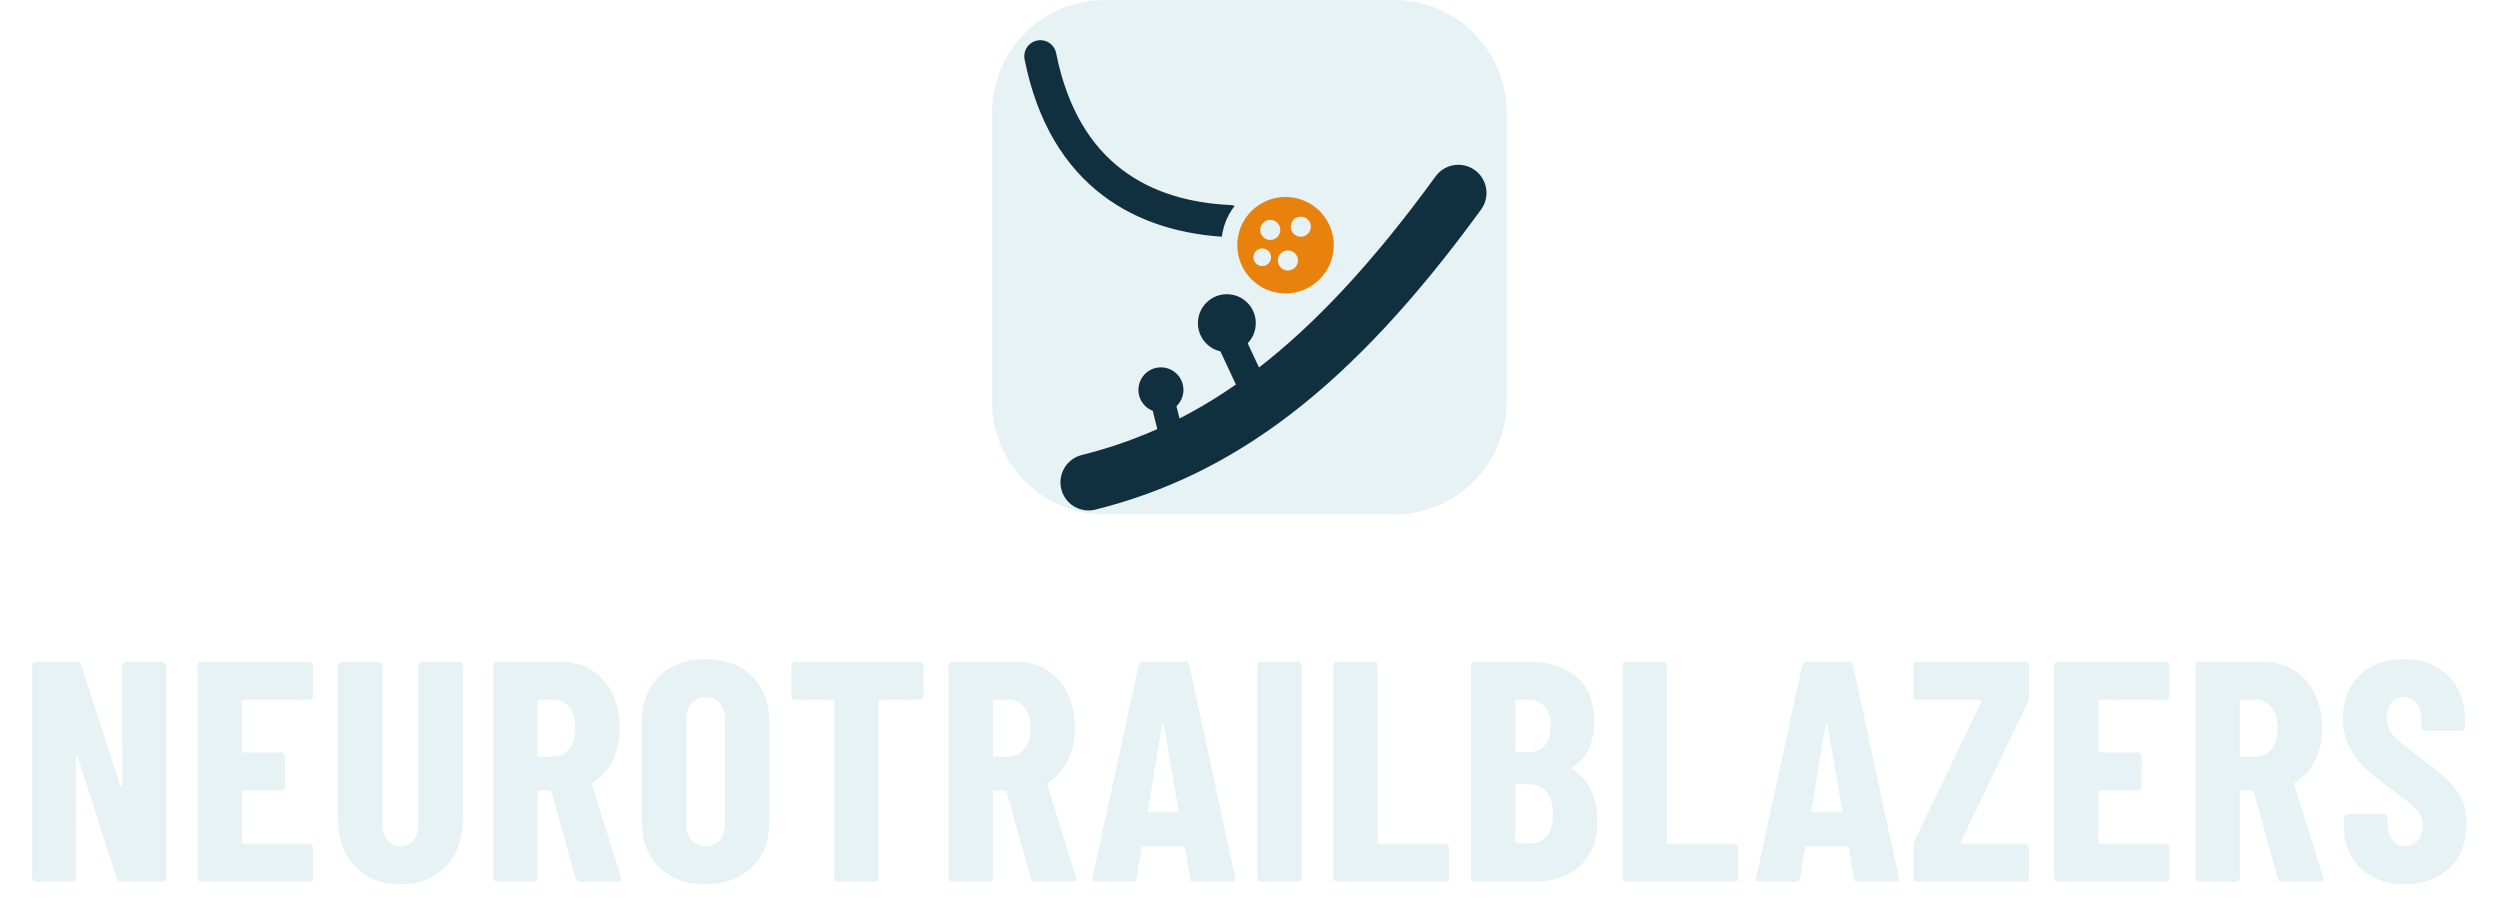
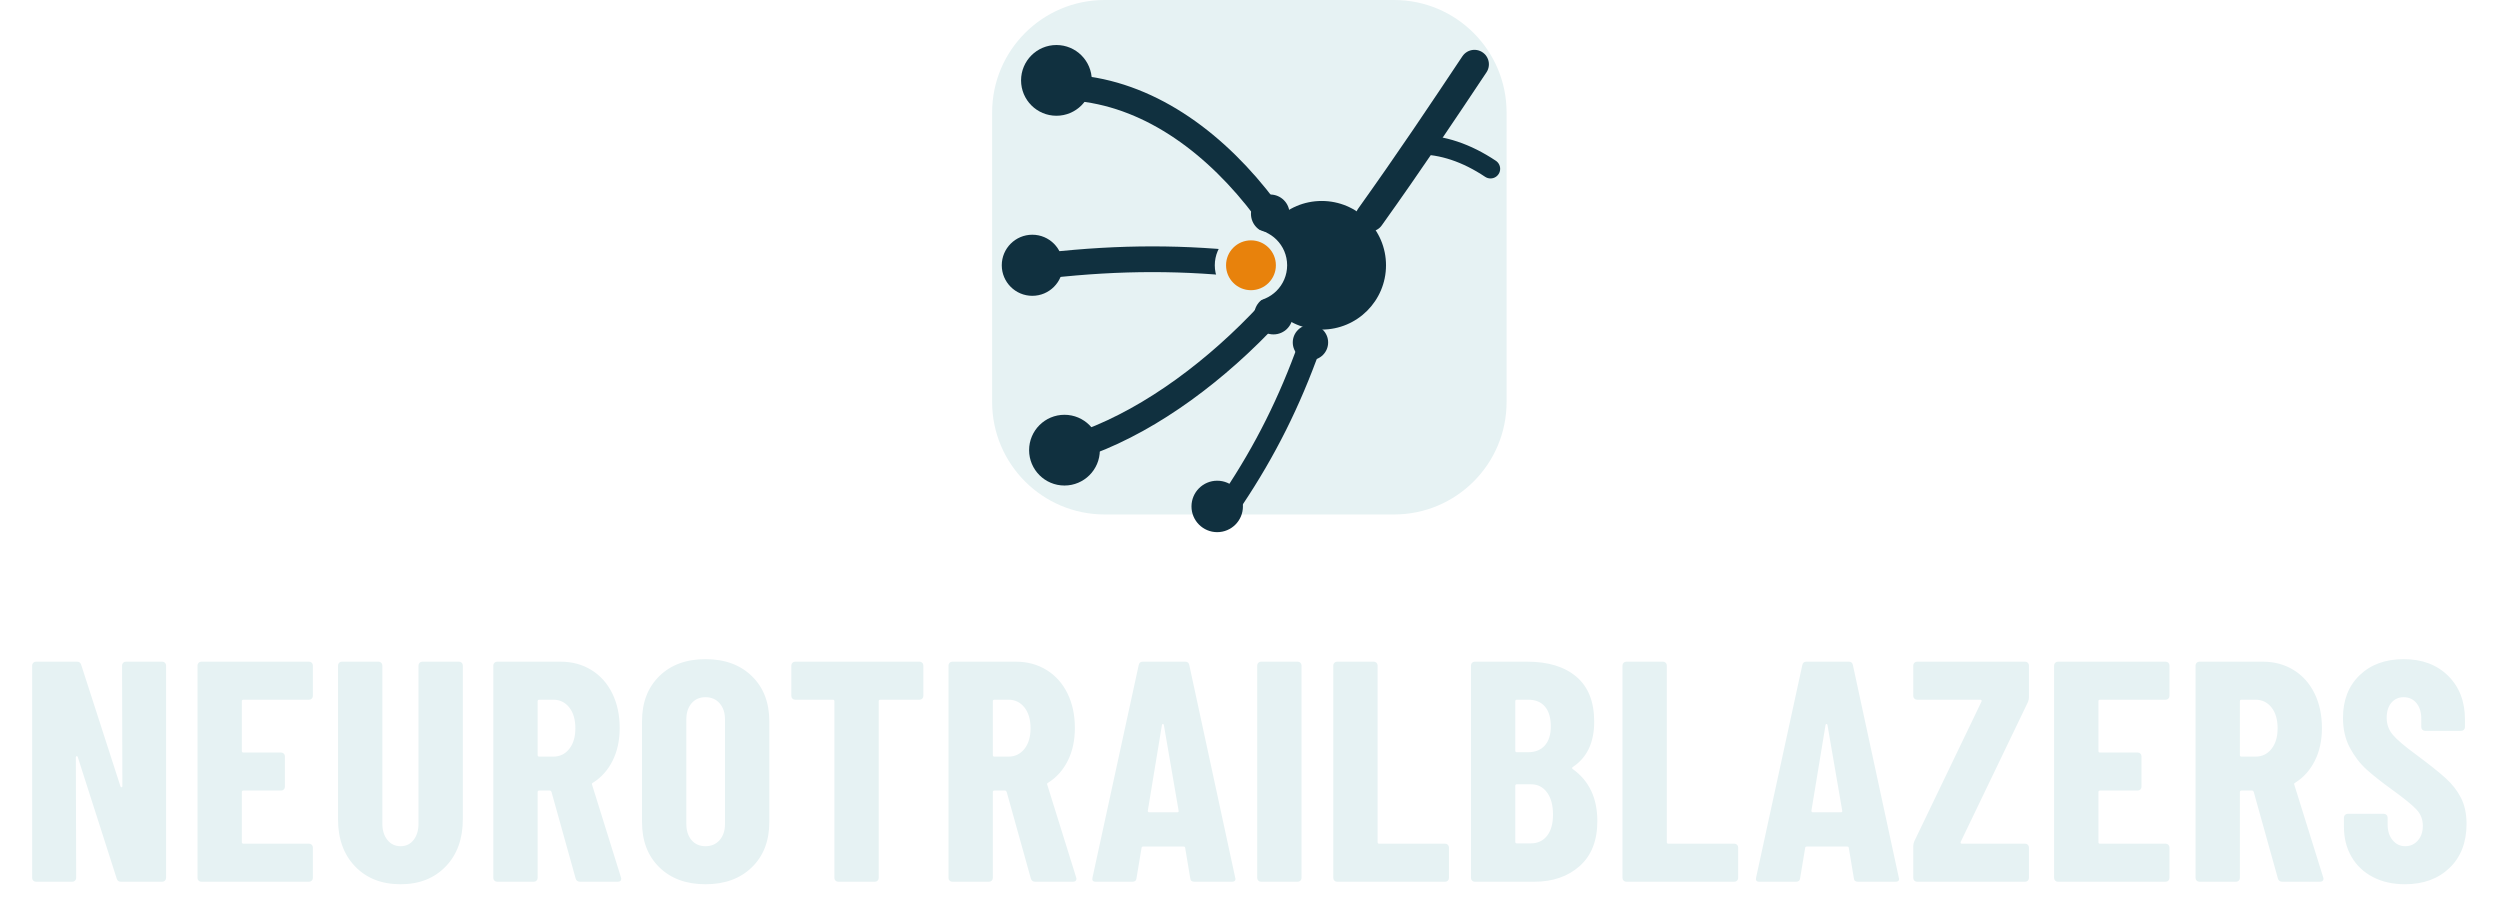
<svg xmlns="http://www.w3.org/2000/svg" viewBox="0 0 311 114" width="311" height="114" role="img" aria-label="NeuroTrailblazers">
  <g transform="translate(123.42 0)">
    <rect width="64" height="64" rx="14" fill="#e6f2f3" />
    <g fill="none" stroke="#10303f" stroke-linecap="round" stroke-linejoin="round">
-       <path d="M12 60 C 28 56, 42 46, 58 24" stroke-width="7" />
-       <path d="M33.5 50.5 L 30 43" stroke-width="3.5" />
-       <path d="M23 57 L 21.5 51" stroke-width="3" />
-       <path d="M47 39 L 51 33" stroke-width="3" />
-       <path d="M6 7 C 9 22, 19 27, 29.5 27.5" stroke-width="4" />
+       <path d="M11 11 C 20 12, 28 18, 34 26" stroke-width="3.2" />
+       <path d="M7 33 C 16 32, 24 32, 32.5 33" stroke-width="3.2" />
+       <path d="M12 55 C 20 52, 28 46, 34.5 39" stroke-width="3.2" />
+       <path d="M30 62 C 34 56, 37 50, 39.5 43" stroke-width="2.8" />
+       <path d="M47 27 C 52 20, 56 14, 60 8" stroke-width="3.6" />
+       <path d="M53 18 C 56 18, 59 19, 62 21" stroke-width="2.4" />
    </g>
-     <circle cx="29.2" cy="40.2" r="3.6" fill="#10303f" />
-     <circle cx="21" cy="48.5" r="2.8" fill="#10303f" />
-     <circle cx="52" cy="31" r="2.8" fill="#10303f" />
-     <circle cx="36.5" cy="30.5" r="7" fill="#e8820c" stroke="#e6f2f3" stroke-width="2" />
-     <circle cx="34.6" cy="28.6" r="1.25" fill="#e6f2f3" />
-     <circle cx="38.4" cy="28.2" r="1.25" fill="#e6f2f3" />
-     <circle cx="36.8" cy="32.4" r="1.25" fill="#e6f2f3" />
-     <circle cx="33.6" cy="32" r="1.1" fill="#e6f2f3" />
+     <circle cx="8" cy="10" r="4.4" fill="#10303f" />
+     <circle cx="5" cy="33" r="3.8" fill="#10303f" />
+     <circle cx="9" cy="56" r="4.4" fill="#10303f" />
+     <circle cx="28" cy="63" r="3.2" fill="#10303f" />
+     <circle cx="41" cy="33" r="8" fill="#10303f" />
+     <circle cx="34.6" cy="26.6" r="2.4" fill="#10303f" />
+     <circle cx="35" cy="39.2" r="2.4" fill="#10303f" />
+     <circle cx="39.6" cy="42.6" r="2.2" fill="#10303f" />
+     <circle cx="32.2" cy="33" r="3.8" fill="#e8820c" stroke="#e6f2f3" stroke-width="1.4" />
  </g>
  <g transform="translate(4.00 82.00) scale(0.39106) translate(-4.40 70.80)">
    <path fill="#e6f2f3" d="M34.2 -70.0H45.8Q46.3 -70.0 46.65 -69.65Q47.0 -69.3 47.0 -68.8V-1.2Q47.0 -0.7 46.65 -0.35Q46.3 0.0 45.8 0.0H32.6Q31.6 0.0 31.3 -1.0L18.9 -39.7Q18.8 -40.0 18.55 -39.95Q18.3 -39.9 18.3 -39.6L18.4 -1.2Q18.4 -0.7 18.05 -0.35Q17.7 0.0 17.2 0.0H5.6Q5.1 0.0 4.75 -0.35Q4.4 -0.7 4.4 -1.2V-68.8Q4.4 -69.3 4.75 -69.65Q5.1 -70.0 5.6 -70.0H18.7Q19.7 -70.0 20.0 -69.0L32.5 -30.3Q32.6 -30.0 32.85 -30.05Q33.1 -30.1 33.1 -30.4L33.0 -68.8Q33.0 -69.3 33.35 -69.65Q33.7 -70.0 34.2 -70.0ZM92.5 -57.9H71.6Q71.1 -57.9 71.1 -57.4V-41.6Q71.1 -41.1 71.6 -41.1H83.6Q84.1 -41.1 84.45 -40.75Q84.8 -40.4 84.8 -39.9V-30.2Q84.8 -29.7 84.45 -29.35Q84.1 -29.0 83.6 -29.0H71.6Q71.1 -29.0 71.1 -28.5V-12.6Q71.1 -12.1 71.6 -12.1H92.5Q93 -12.1 93.35 -11.75Q93.7 -11.4 93.7 -10.9V-1.2Q93.7 -0.7 93.35 -0.35Q93 0.0 92.5 0.0H58.2Q57.7 0.0 57.35 -0.35Q57 -0.7 57 -1.2V-68.8Q57 -69.3 57.35 -69.65Q57.7 -70.0 58.2 -70.0H92.5Q93 -70.0 93.35 -69.65Q93.7 -69.3 93.7 -68.8V-59.1Q93.7 -58.6 93.35 -58.25Q93 -57.9 92.5 -57.9ZM101.7 -19.9V-68.8Q101.7 -69.3 102.05 -69.65Q102.4 -70.0 102.9 -70.0H114.6Q115.1 -70.0 115.45 -69.65Q115.8 -69.3 115.8 -68.8V-18.5Q115.8 -15.3 117.4 -13.3Q119 -11.3 121.6 -11.3Q124.2 -11.3 125.75 -13.3Q127.3 -15.3 127.3 -18.5V-68.8Q127.3 -69.3 127.65 -69.65Q128.0 -70.0 128.5 -70.0H140.2Q140.7 -70.0 141.05 -69.65Q141.4 -69.3 141.4 -68.8V-19.9Q141.4 -10.5 135.95 -4.85Q130.5 0.8 121.6 0.8Q112.6 0.8 107.15 -4.85Q101.7 -10.5 101.7 -19.9ZM177.3 -1.0 169.6 -28.6Q169.4 -29.0 169.1 -29.0H165.7Q165.2 -29.0 165.2 -28.5V-1.2Q165.2 -0.7 164.85 -0.35Q164.5 0.0 164.0 0.0H152.3Q151.8 0.0 151.45 -0.35Q151.1 -0.7 151.1 -1.2V-68.8Q151.1 -69.3 151.45 -69.65Q151.8 -70.0 152.3 -70.0H172.5Q178.0 -70.0 182.3 -67.35Q186.6 -64.7 188.95 -59.9Q191.3 -55.1 191.3 -48.9Q191.3 -43.0 189.05 -38.5Q186.8 -34.0 182.8 -31.5Q182.6 -31.4 182.5 -31.25Q182.4 -31.1 182.5 -30.9L191.7 -1.4L191.8 -1.0Q191.8 0.0 190.7 0.0H178.7Q177.6 0.0 177.3 -1.0ZM165.2 -57.4V-40.3Q165.2 -39.8 165.7 -39.8H170.2Q173.3 -39.8 175.25 -42.25Q177.2 -44.7 177.2 -48.8Q177.2 -53.0 175.25 -55.45Q173.3 -57.9 170.2 -57.9H165.7Q165.2 -57.9 165.2 -57.4ZM198.4 -19.0V-51.0Q198.4 -60.0 203.9 -65.4Q209.4 -70.8 218.6 -70.8Q227.8 -70.8 233.35 -65.4Q238.9 -60.0 238.9 -51.0V-19.0Q238.9 -10.0 233.35 -4.6Q227.8 0.8 218.6 0.8Q209.4 0.8 203.9 -4.6Q198.4 -10.0 198.4 -19.0ZM224.8 -18.4V-51.6Q224.8 -54.8 223.1 -56.75Q221.4 -58.7 218.6 -58.7Q215.8 -58.7 214.15 -56.75Q212.5 -54.8 212.5 -51.6V-18.4Q212.5 -15.2 214.15 -13.25Q215.8 -11.3 218.6 -11.3Q221.4 -11.3 223.1 -13.25Q224.8 -15.2 224.8 -18.4ZM287.9 -68.8V-59.1Q287.9 -58.6 287.55 -58.25Q287.2 -57.9 286.7 -57.9H274.2Q273.7 -57.9 273.7 -57.4V-1.2Q273.7 -0.7 273.35 -0.35Q273.0 0.0 272.5 0.0H260.8Q260.3 0.0 259.95 -0.35Q259.6 -0.7 259.6 -1.2V-57.4Q259.6 -57.9 259.1 -57.9H247.1Q246.6 -57.9 246.25 -58.25Q245.9 -58.6 245.9 -59.1V-68.8Q245.9 -69.3 246.25 -69.65Q246.6 -70.0 247.1 -70.0H286.7Q287.2 -70.0 287.55 -69.65Q287.9 -69.3 287.9 -68.8ZM322.1 -1.0 314.4 -28.6Q314.2 -29.0 313.9 -29.0H310.5Q310 -29.0 310 -28.5V-1.2Q310 -0.7 309.65 -0.35Q309.3 0.0 308.8 0.0H297.1Q296.6 0.0 296.25 -0.35Q295.9 -0.7 295.9 -1.2V-68.8Q295.9 -69.3 296.25 -69.65Q296.6 -70.0 297.1 -70.0H317.3Q322.8 -70.0 327.1 -67.35Q331.4 -64.7 333.75 -59.9Q336.1 -55.1 336.1 -48.9Q336.1 -43.0 333.85 -38.5Q331.6 -34.0 327.6 -31.5Q327.4 -31.4 327.3 -31.25Q327.2 -31.1 327.3 -30.9L336.5 -1.4L336.6 -1.0Q336.6 0.0 335.5 0.0H323.5Q322.4 0.0 322.1 -1.0ZM310 -57.4V-40.3Q310 -39.8 310.5 -39.8H315Q318.1 -39.8 320.05 -42.25Q322 -44.7 322 -48.8Q322 -53.0 320.05 -55.45Q318.1 -57.9 315 -57.9H310.5Q310 -57.9 310 -57.4ZM372.8 -1.1 371.2 -10.7Q371.2 -11.2 370.6 -11.2H357.9Q357.3 -11.2 357.3 -10.7L355.7 -1.1Q355.6 0.0 354.4 0.0H342.7Q341.4 0.0 341.7 -1.3L356.4 -68.9Q356.6 -70.0 357.7 -70.0H371.2Q372.3 -70.0 372.5 -68.9L387.1 -1.3L387.2 -0.9Q387.2 0.0 386.1 0.0H374.1Q372.9 0.0 372.8 -1.1ZM359.7 -22.1H368.7Q369.2 -22.1 369.1 -22.6L364.4 -49.9Q364.3 -50.2 364.1 -50.2Q363.9 -50.2 363.8 -49.9L359.3 -22.6Q359.3 -22.1 359.7 -22.1ZM394.1 -1.2V-68.8Q394.1 -69.3 394.45 -69.65Q394.8 -70.0 395.3 -70.0H407Q407.5 -70.0 407.85 -69.65Q408.2 -69.3 408.2 -68.8V-1.2Q408.2 -0.7 407.85 -0.35Q407.5 0.0 407 0.0H395.3Q394.8 0.0 394.45 -0.35Q394.1 -0.7 394.1 -1.2ZM418.3 -1.2V-68.8Q418.3 -69.3 418.65 -69.65Q419 -70.0 419.5 -70.0H431.2Q431.7 -70.0 432.05 -69.65Q432.4 -69.3 432.4 -68.8V-12.6Q432.4 -12.1 432.9 -12.1H453.9Q454.4 -12.1 454.75 -11.75Q455.1 -11.4 455.1 -10.9V-1.2Q455.1 -0.7 454.75 -0.35Q454.4 0.0 453.9 0.0H419.5Q419 0.0 418.65 -0.35Q418.3 -0.7 418.3 -1.2ZM482.2 0.0H463.3Q462.8 0.0 462.45 -0.35Q462.1 -0.7 462.1 -1.2V-68.8Q462.1 -69.3 462.45 -69.65Q462.8 -70.0 463.3 -70.0H480Q490 -70.0 495.65 -65.2Q501.3 -60.4 501.3 -50.9Q501.3 -41.0 494.5 -36.5Q494.1 -36.2 494.4 -35.9Q502.3 -30.3 502.3 -19.3Q502.3 -10.0 496.7 -5.0Q491.1 0.0 482.2 0.0ZM476.2 -57.4V-41.7Q476.2 -41.2 476.7 -41.2H480.3Q483.7 -41.2 485.6 -43.35Q487.5 -45.5 487.5 -49.4Q487.5 -53.5 485.65 -55.7Q483.8 -57.9 480.3 -57.9H476.7Q476.2 -57.9 476.2 -57.4ZM488.2 -21.4Q488.2 -25.8 486.3 -28.4Q484.4 -31.0 481.2 -31.0H476.7Q476.2 -31.0 476.2 -30.5V-12.7Q476.2 -12.2 476.7 -12.2H481.1Q484.4 -12.2 486.3 -14.6Q488.2 -17.0 488.2 -21.4ZM510.3 -1.2V-68.8Q510.3 -69.3 510.65 -69.65Q511 -70.0 511.5 -70.0H523.2Q523.7 -70.0 524.05 -69.65Q524.4 -69.3 524.4 -68.8V-12.6Q524.4 -12.1 524.9 -12.1H545.9Q546.4 -12.1 546.75 -11.75Q547.1 -11.4 547.1 -10.9V-1.2Q547.1 -0.7 546.75 -0.35Q546.4 0.0 545.9 0.0H511.5Q511 0.0 510.65 -0.35Q510.3 -0.7 510.3 -1.2ZM583.9 -1.1 582.3 -10.7Q582.3 -11.2 581.7 -11.2H569Q568.4 -11.2 568.4 -10.7L566.8 -1.1Q566.7 0.0 565.5 0.0H553.8Q552.5 0.0 552.8 -1.3L567.5 -68.9Q567.7 -70.0 568.8 -70.0H582.3Q583.4 -70.0 583.6 -68.9L598.2 -1.3L598.3 -0.9Q598.3 0.0 597.2 0.0H585.2Q584 0.0 583.9 -1.1ZM570.8 -22.1H579.8Q580.3 -22.1 580.2 -22.6L575.5 -49.9Q575.4 -50.2 575.2 -50.2Q575 -50.2 574.9 -49.9L570.4 -22.6Q570.4 -22.1 570.8 -22.1ZM602.8 -1.2V-11.3Q602.8 -12.1 603.1 -12.8L624.5 -57.3Q624.6 -57.6 624.5 -57.75Q624.4 -57.9 624.1 -57.9H604.0Q603.5 -57.9 603.15 -58.25Q602.8 -58.6 602.8 -59.1V-68.8Q602.8 -69.3 603.15 -69.65Q603.5 -70.0 604.0 -70.0H638.4Q638.9 -70.0 639.25 -69.65Q639.6 -69.3 639.6 -68.8V-58.7Q639.6 -58.0 639.3 -57.2L617.9 -12.7Q617.8 -12.4 617.9 -12.25Q618.0 -12.1 618.3 -12.1H638.4Q638.9 -12.1 639.25 -11.75Q639.6 -11.4 639.6 -10.9V-1.2Q639.6 -0.7 639.25 -0.35Q638.9 0.0 638.4 0.0H604.0Q603.5 0.0 603.15 -0.35Q602.8 -0.7 602.8 -1.2ZM683.1 -57.9H662.2Q661.7 -57.9 661.7 -57.4V-41.6Q661.7 -41.1 662.2 -41.1H674.2Q674.7 -41.1 675.05 -40.75Q675.4 -40.4 675.4 -39.9V-30.2Q675.4 -29.7 675.05 -29.35Q674.7 -29.0 674.2 -29.0H662.2Q661.7 -29.0 661.7 -28.5V-12.6Q661.7 -12.1 662.2 -12.1H683.1Q683.6 -12.1 683.95 -11.75Q684.3 -11.4 684.3 -10.9V-1.2Q684.3 -0.7 683.95 -0.35Q683.6 0.0 683.1 0.0H648.8Q648.3 0.0 647.95 -0.35Q647.6 -0.7 647.6 -1.2V-68.8Q647.6 -69.3 647.95 -69.65Q648.3 -70.0 648.8 -70.0H683.1Q683.6 -70.0 683.95 -69.65Q684.3 -69.3 684.3 -68.8V-59.1Q684.3 -58.6 683.95 -58.25Q683.6 -57.9 683.1 -57.9ZM718.8 -1.0 711.1 -28.6Q710.9 -29.0 710.6 -29.0H707.2Q706.7 -29.0 706.7 -28.5V-1.2Q706.7 -0.7 706.35 -0.35Q706.0 0.0 705.5 0.0H693.8Q693.3 0.0 692.95 -0.35Q692.6 -0.7 692.6 -1.2V-68.8Q692.6 -69.3 692.95 -69.65Q693.3 -70.0 693.8 -70.0H714.0Q719.5 -70.0 723.8 -67.35Q728.1 -64.7 730.45 -59.9Q732.8 -55.1 732.8 -48.9Q732.8 -43.0 730.55 -38.5Q728.3 -34.0 724.3 -31.5Q724.1 -31.4 724.0 -31.25Q723.9 -31.1 724.0 -30.9L733.2 -1.4L733.3 -1.0Q733.3 0.0 732.2 0.0H720.2Q719.1 0.0 718.8 -1.0ZM706.7 -57.4V-40.3Q706.7 -39.8 707.2 -39.8H711.7Q714.8 -39.8 716.75 -42.25Q718.7 -44.7 718.7 -48.8Q718.7 -53.0 716.75 -55.45Q714.8 -57.9 711.7 -57.9H707.2Q706.7 -57.9 706.7 -57.4ZM739.8 -17.5V-20.4Q739.8 -20.9 740.15 -21.25Q740.5 -21.6 741 -21.6H752.5Q753 -21.6 753.35 -21.25Q753.7 -20.9 753.7 -20.4V-18.2Q753.7 -15.1 755.3 -13.2Q756.9 -11.3 759.3 -11.3Q761.7 -11.3 763.3 -13.1Q764.9 -14.9 764.9 -17.8Q764.9 -20.8 762.9 -22.95Q760.9 -25.1 755.1 -29.3Q750.1 -32.9 747.0 -35.7Q743.9 -38.5 741.7 -42.6Q739.5 -46.7 739.5 -52.1Q739.5 -60.6 744.8 -65.7Q750.1 -70.8 758.8 -70.8Q767.6 -70.8 772.95 -65.5Q778.3 -60.2 778.3 -51.6V-49.2Q778.3 -48.7 777.95 -48.35Q777.6 -48.0 777.1 -48.0H765.6Q765.1 -48.0 764.75 -48.35Q764.4 -48.7 764.4 -49.2V-51.9Q764.4 -55.0 762.85 -56.85Q761.3 -58.7 758.8 -58.7Q756.4 -58.7 754.9 -56.95Q753.4 -55.2 753.4 -52.1Q753.4 -49.1 755.3 -46.8Q757.2 -44.5 762.8 -40.4Q769 -35.8 772.15 -32.95Q775.3 -30.1 777.05 -26.65Q778.8 -23.2 778.8 -18.4Q778.8 -9.6 773.4 -4.4Q768 0.8 759.2 0.8Q753.4 0.8 749.0 -1.5Q744.6 -3.8 742.2 -7.95Q739.8 -12.1 739.8 -17.5Z" />
  </g>
</svg>
